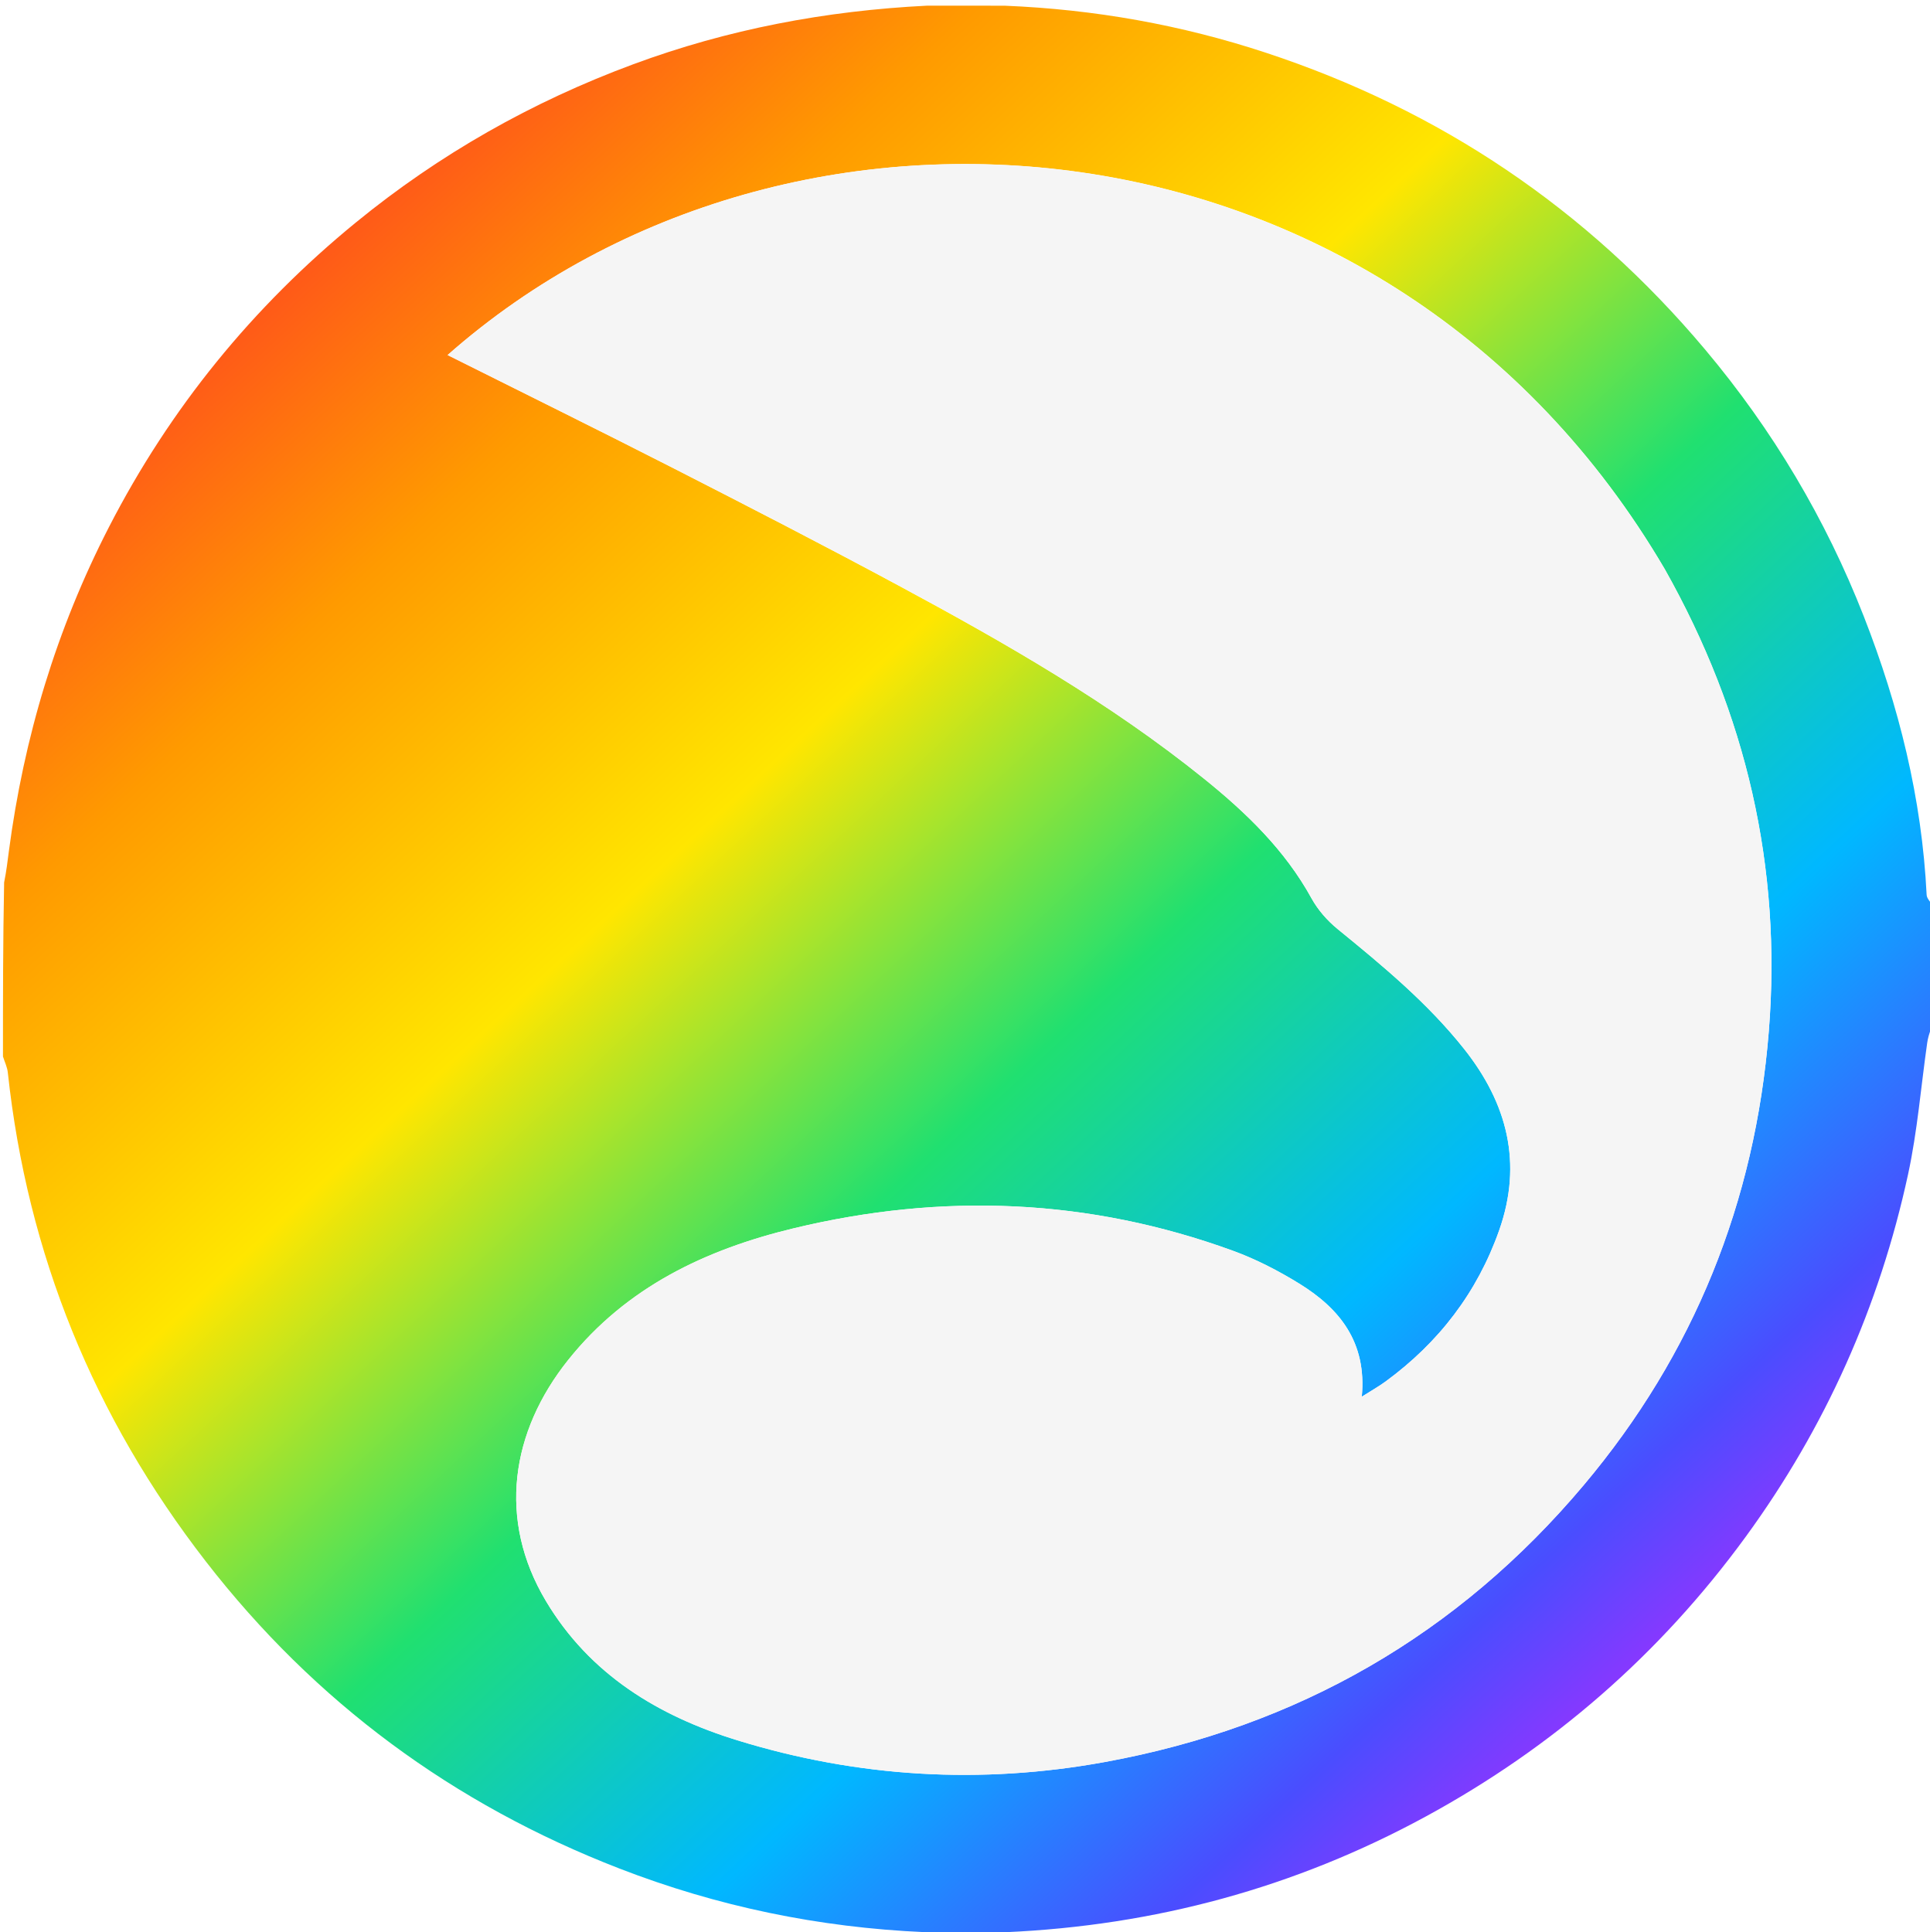
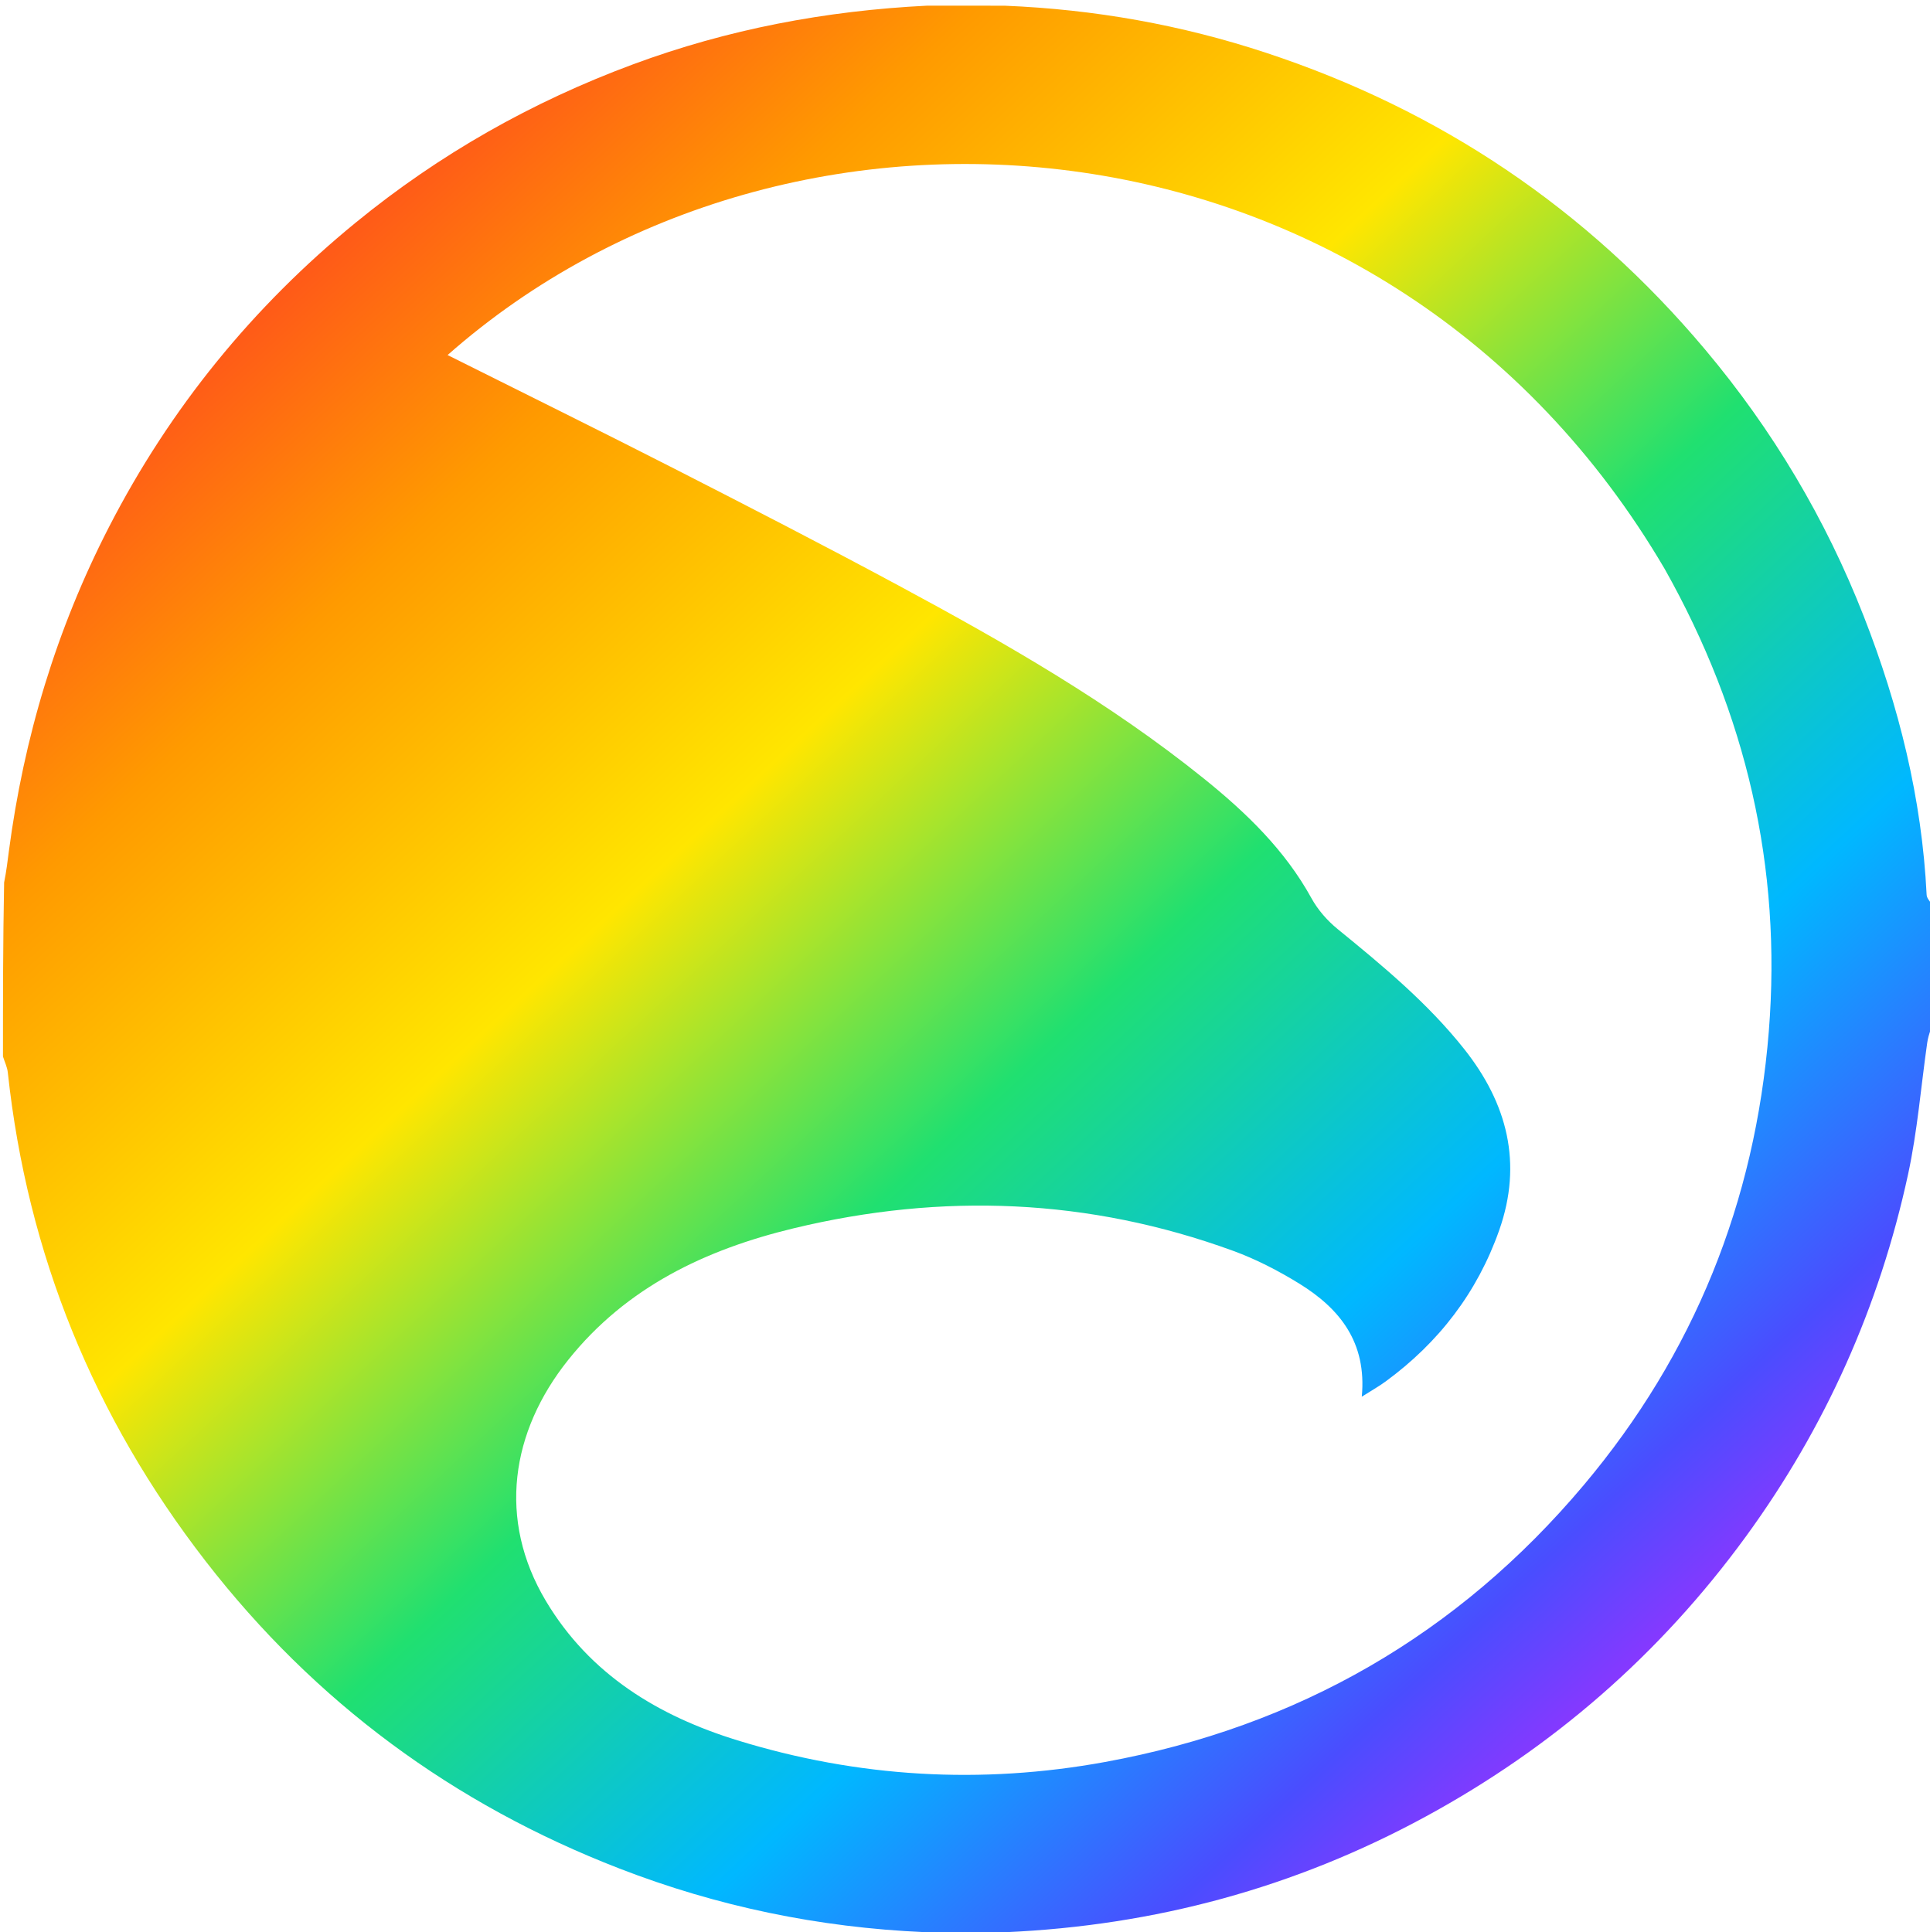
<svg xmlns="http://www.w3.org/2000/svg" version="1.1" id="Layer_1" x="0px" y="0px" width="650" viewBox="0 0 650 651" enable-background="new 0 0 650 651" xml:space="preserve" height="651">
  <defs>
    <linearGradient id="rgb" gradientUnits="userSpaceOnUse" x1="60" y1="40" x2="590" y2="610">
      <stop offset="0" stop-color="#ff2a2a" />
      <stop offset="0.2" stop-color="#ff9a00" />
      <stop offset="0.38" stop-color="#ffe600" />
      <stop offset="0.55" stop-color="#20e070" />
      <stop offset="0.72" stop-color="#00b8ff" />
      <stop offset="0.86" stop-color="#4a4dff" />
      <stop offset="1" stop-color="#d81cff" />
    </linearGradient>
  </defs>
  <path fill="url(#rgb)" opacity="1" stroke="none" d=" M651,305   C651,318.688 651,332.375 650.59,346.565   C649.875,348.509 649.485,349.939 649.277,351.396   C647.165,366.18 645.98,381.163 642.826,395.72   C633.187,440.2 615.007,480.975 588.111,517.849   C559.242,557.427 523.229,588.771 480.276,612.122   C436.264,636.048 389.101,648.863 338.6,651.075   C329.401,651.045 320.669,651.089 311.506,651.05   C275.769,649.483 241.611,642.37 208.684,629.613   C152.727,607.934 106.106,573.591 69.303,526.083   C31.619,477.438 9.222,422.608 2.63,361.368   C2.434,359.541 1.559,357.788 1,356   C1,336.646 1,317.292 1.389,297.351   C2.176,293.475 2.545,290.182 2.977,286.898   C8.025,248.537 19.006,212.005 36.728,177.557   C57.302,137.564 85.11,103.401 119.9,74.96   C148.029,51.963 179.212,34.296 213.32,21.662   C245.18,9.861 278.087,3.615 312.394,1.906   C321.265,1.933 329.669,1.885 338.512,1.924   C368.824,3.166 397.989,8.383 426.367,17.73   C485.185,37.104 534.644,70.389 574.517,117.851   C597.234,144.892 615.084,174.876 627.922,207.709   C639.711,237.858 647.49,269.029 649.087,301.547   C649.145,302.727 650.337,303.85 651,305  M560.813,191.666   C468.124,33.685 266.597,17.434 150.793,119.639   C176.222,132.362 201.733,144.924 227.056,157.854   C252.423,170.806 277.75,183.85 302.827,197.35   C338.638,216.629 373.944,236.818 405.72,262.454   C419.863,273.864 432.901,286.419 441.841,302.678   C443.989,306.585 447.176,310.221 450.645,313.05   C465.862,325.458 480.952,337.944 493.247,353.429   C507.804,371.765 513.045,391.929 505.083,414.534   C497.696,435.506 484.713,452.396 466.801,465.507   C464.467,467.215 461.921,468.636 458.787,470.626   C460.522,452.255 451.305,440.883 437.659,432.483   C430.64,428.162 423.159,424.291 415.43,421.471   C366.902,403.764 317.418,401.827 267.365,413.888   C237.695,421.037 211.041,433.702 191.439,458.223   C172.121,482.388 167.534,512 183.909,539.455   C198.706,564.262 221.835,578.221 248.485,586.429   C289.047,598.921 330.494,601.354 372.304,593.71   C437.152,581.854 491.187,550.79 533.599,500.371   C570.712,456.252 591.326,404.97 595.915,347.51   C600.326,292.283 588.349,240.555 560.813,191.666  M343.192,270.333   C320.782,258.753 298.373,247.172 275.963,235.591   C281.156,259.726 292.408,279.546 311.092,294.674   C323.994,305.121 338.446,311.577 355.579,309.759   C366.398,308.611 375.592,303.995 384.451,296.217   C370.444,287.407 357.144,279.041 343.192,270.333  z" />
-   <path fill="#F5F5F5" opacity="1" stroke="none" d=" M560.969,191.999   C588.349,240.555 600.326,292.283 595.915,347.51   C591.326,404.97 570.712,456.252 533.599,500.371   C491.187,550.79 437.152,581.854 372.304,593.71   C330.494,601.354 289.047,598.921 248.485,586.429   C221.835,578.221 198.706,564.262 183.909,539.455   C167.534,512 172.121,482.388 191.439,458.223   C211.041,433.702 237.695,421.037 267.365,413.888   C317.418,401.827 366.902,403.764 415.43,421.471   C423.159,424.291 430.64,428.162 437.659,432.483   C451.305,440.883 460.522,452.255 458.787,470.626   C461.921,468.636 464.467,467.215 466.801,465.507   C484.713,452.396 497.696,435.506 505.083,414.534   C513.045,391.929 507.804,371.765 493.247,353.429   C480.952,337.944 465.862,325.458 450.645,313.05   C447.176,310.221 443.989,306.585 441.841,302.678   C432.901,286.419 419.863,273.864 405.72,262.454   C373.944,236.818 338.638,216.629 302.827,197.35   C277.75,183.85 252.423,170.806 227.056,157.854   C201.733,144.924 176.222,132.362 150.796,119.633   C266.597,17.434 468.124,33.685 560.969,191.999  z" />
  <path fill="url(#rgb)" opacity="1" stroke="url(#rgb)" stroke-width="4" stroke-linejoin="round" d=" M343.518,270.504   C357.144,279.041 370.444,287.407 384.451,296.217   C375.592,303.995 366.398,308.611 355.579,309.759   C338.446,311.577 323.994,305.121 311.092,294.674   C292.408,279.546 281.156,259.726 275.963,235.591   C298.373,247.172 320.782,258.753 343.518,270.504  z" />
</svg>
